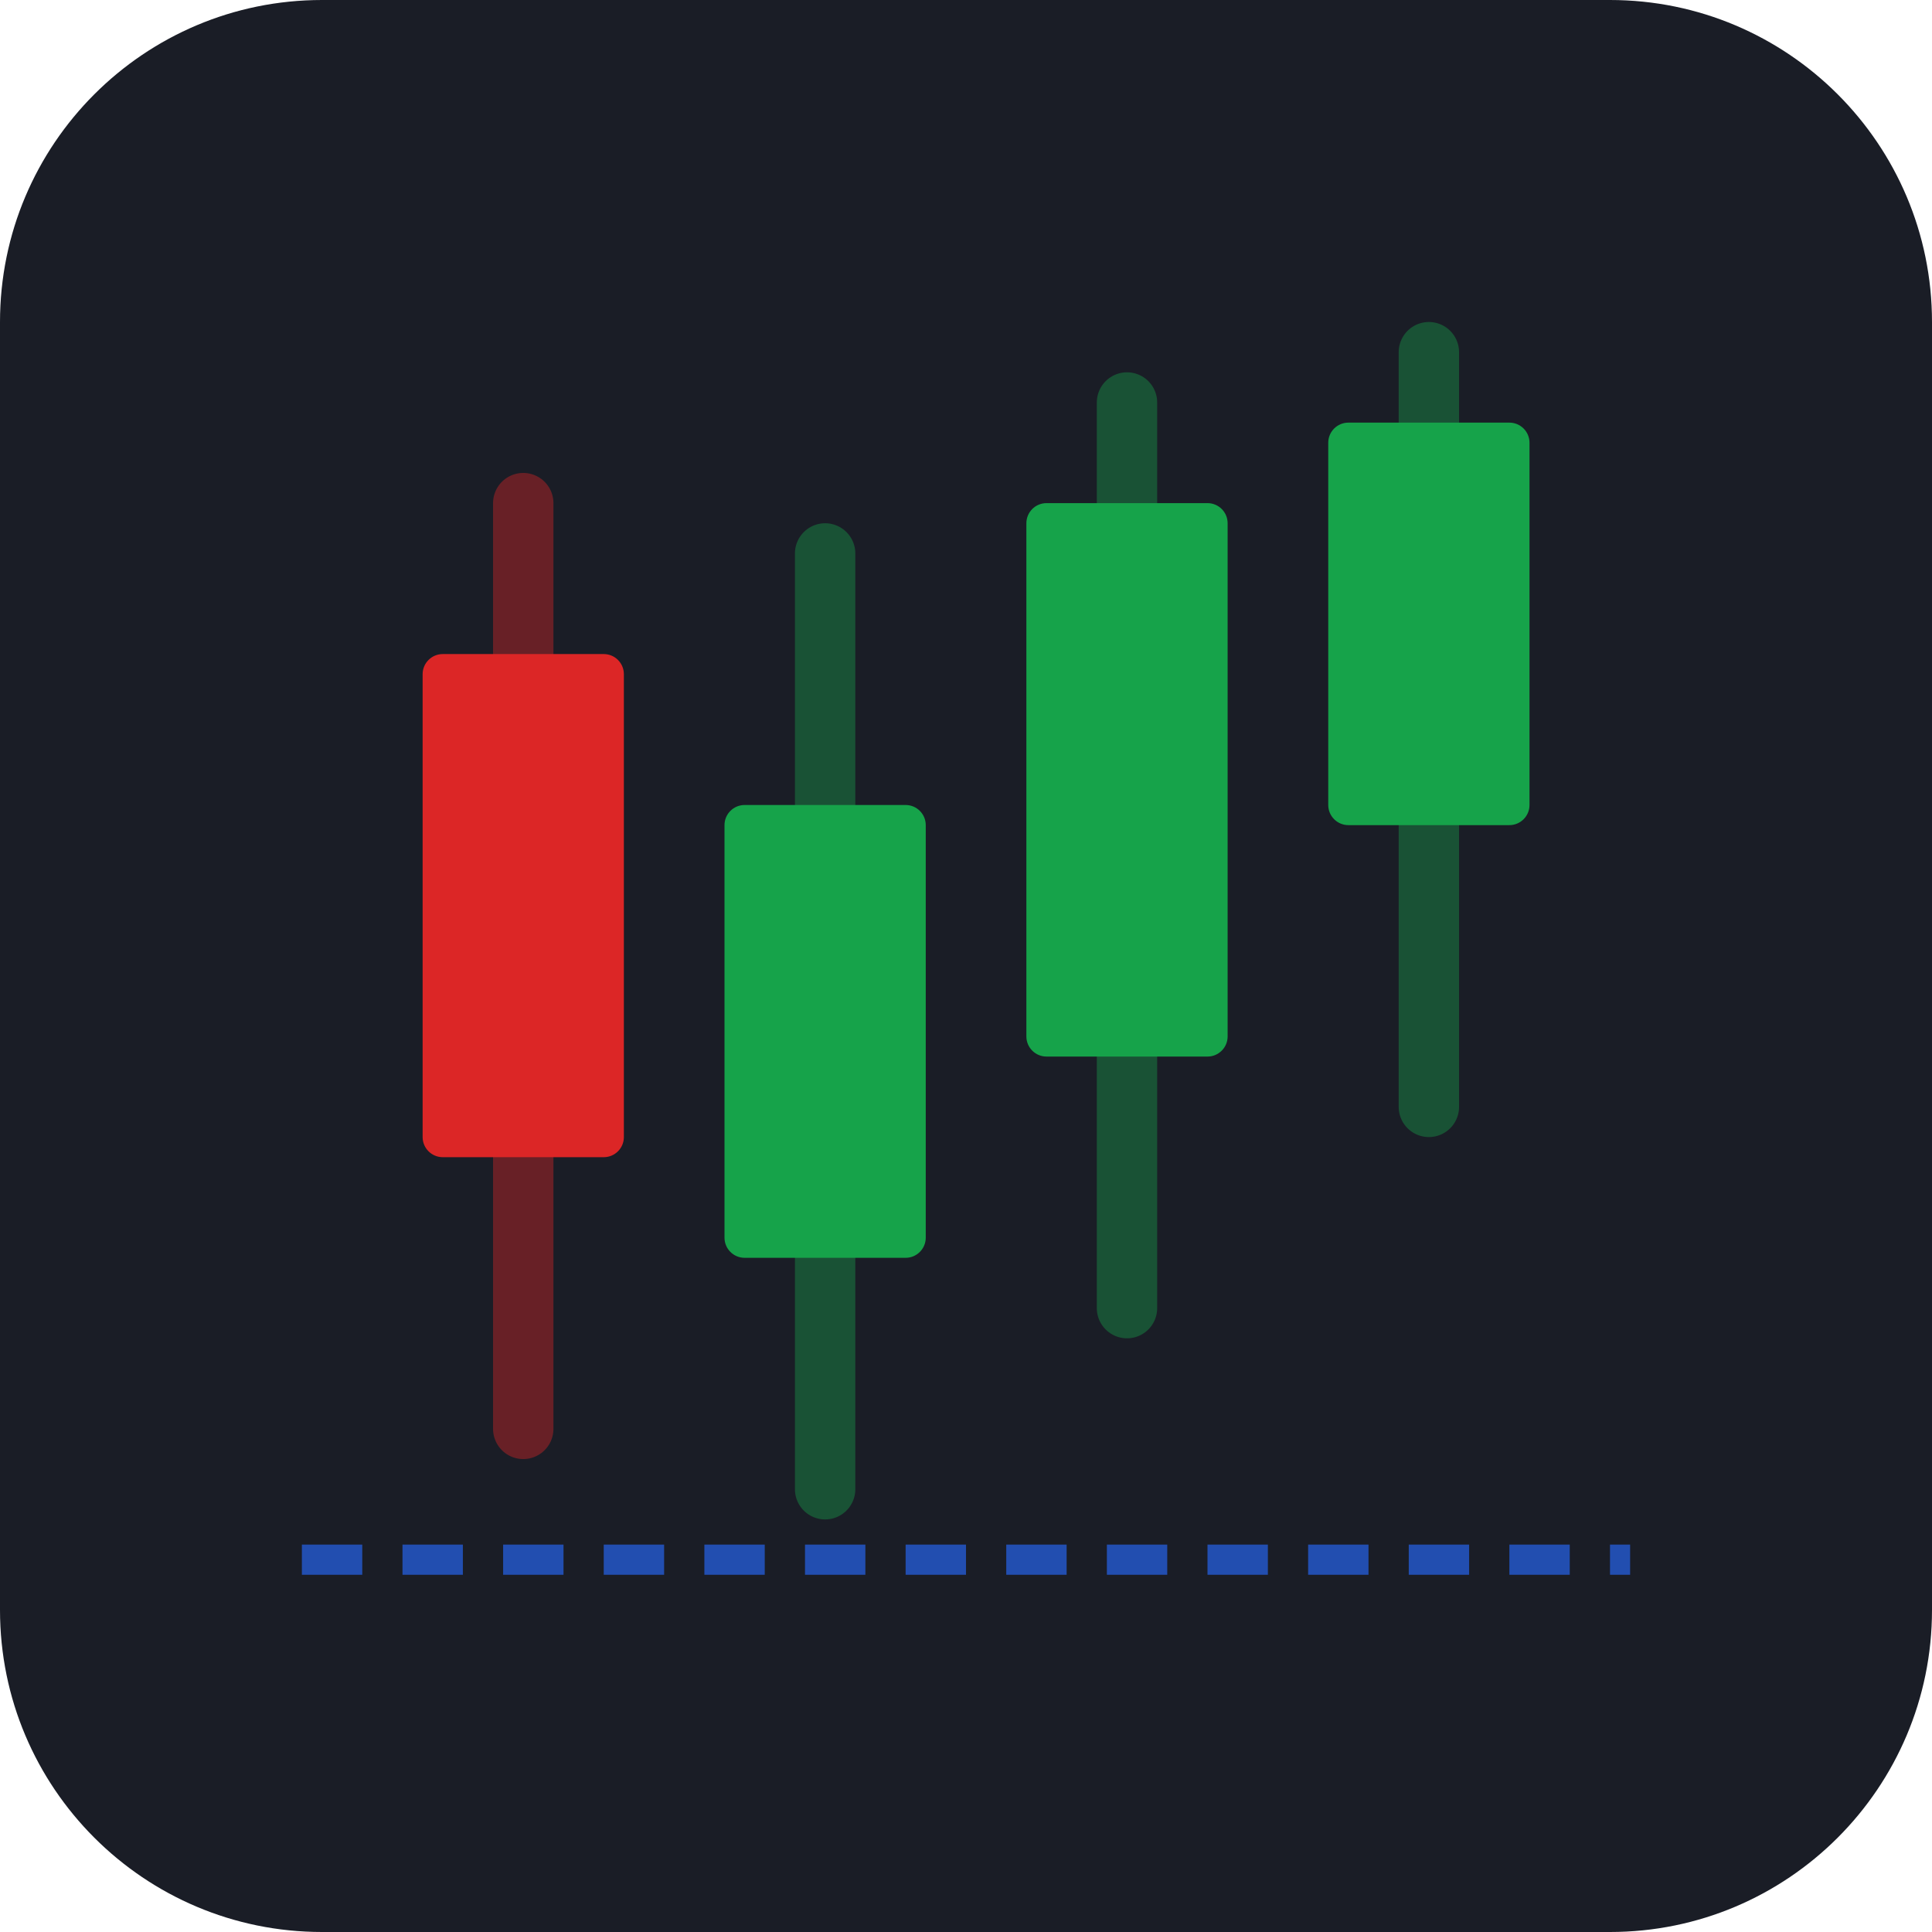
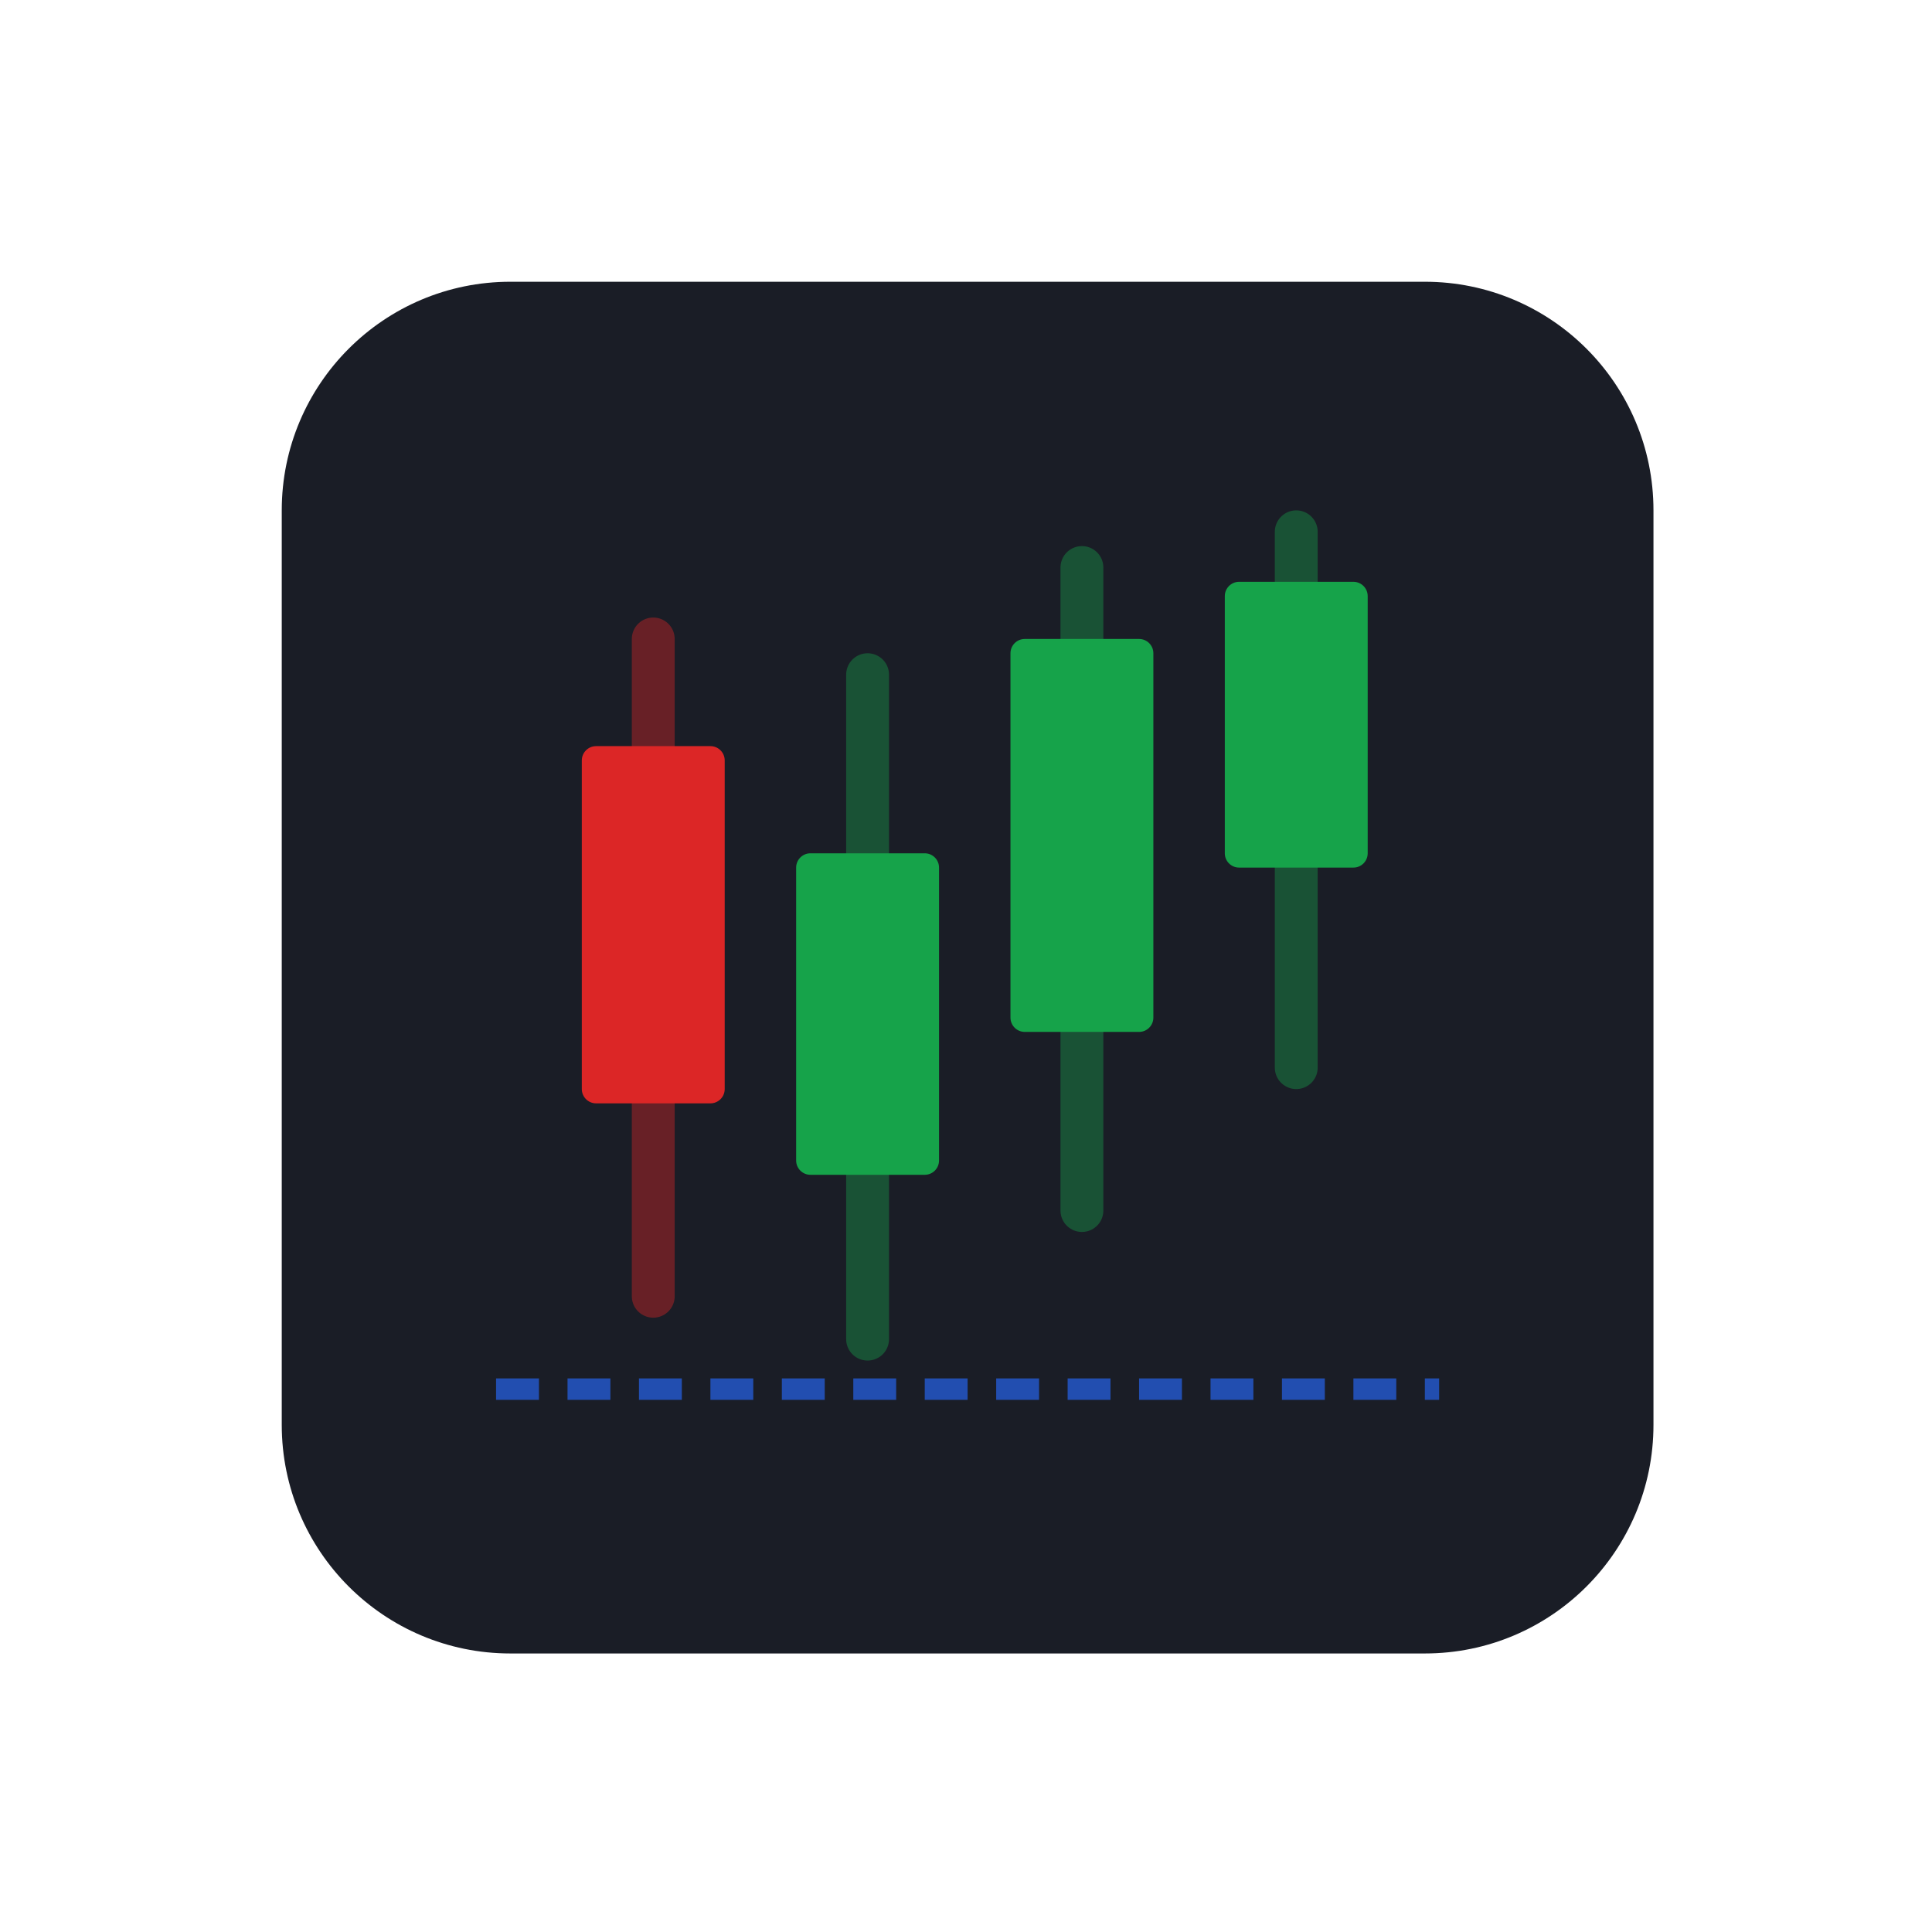
<svg xmlns="http://www.w3.org/2000/svg" width="512" height="512" viewBox="0 0 192 192">
-   <rect width="192" height="192" rx="32" fill="#1a1d26" />
-   <g stroke-linecap="round" stroke-width="6">
-     <line x1="52" y1="50" x2="52" y2="142" stroke="#dc2626" opacity="0.4" />
-     <rect x="42" y="65" width="20" height="50" rx="2" fill="#dc2626" />
-     <line x1="82" y1="55" x2="82" y2="148" stroke="#16a34a" opacity="0.4" />
-     <rect x="72" y="80" width="20" height="45" rx="2" fill="#16a34a" />
-     <line x1="112" y1="40" x2="112" y2="130" stroke="#16a34a" opacity="0.4" />
-     <rect x="102" y="50" width="20" height="55" rx="2" fill="#16a34a" />
-     <line x1="142" y1="35" x2="142" y2="110" stroke="#16a34a" opacity="0.4" />
-     <rect x="132" y="42" width="20" height="40" rx="2" fill="#16a34a" />
+   <rect width="192" height="192" fill="none" />
+   <g transform="translate(28, 28) scale(0.71)">
+     <rect width="192" height="192" rx="32" fill="#1a1d26" />
+     <g stroke-linecap="round" stroke-width="6">
+       <line x1="52" y1="50" x2="52" y2="142" stroke="#dc2626" opacity="0.4" />
+       <rect x="42" y="65" width="20" height="50" rx="2" fill="#dc2626" />
+       <line x1="82" y1="55" x2="82" y2="148" stroke="#16a34a" opacity="0.4" />
+       <rect x="72" y="80" width="20" height="45" rx="2" fill="#16a34a" />
+       <line x1="112" y1="40" x2="112" y2="130" stroke="#16a34a" opacity="0.4" />
+       <rect x="102" y="50" width="20" height="55" rx="2" fill="#16a34a" />
+       <line x1="142" y1="35" x2="142" y2="110" stroke="#16a34a" opacity="0.4" />
+       <rect x="132" y="42" width="20" height="40" rx="2" fill="#16a34a" />
+     </g>
+     <line x1="30" y1="155" x2="162" y2="155" stroke="#2563eb" stroke-width="3" stroke-dasharray="6 4" opacity="0.7" />
  </g>
-   <line x1="30" y1="155" x2="162" y2="155" stroke="#2563eb" stroke-width="3" stroke-dasharray="6 4" opacity="0.7" />
</svg>
